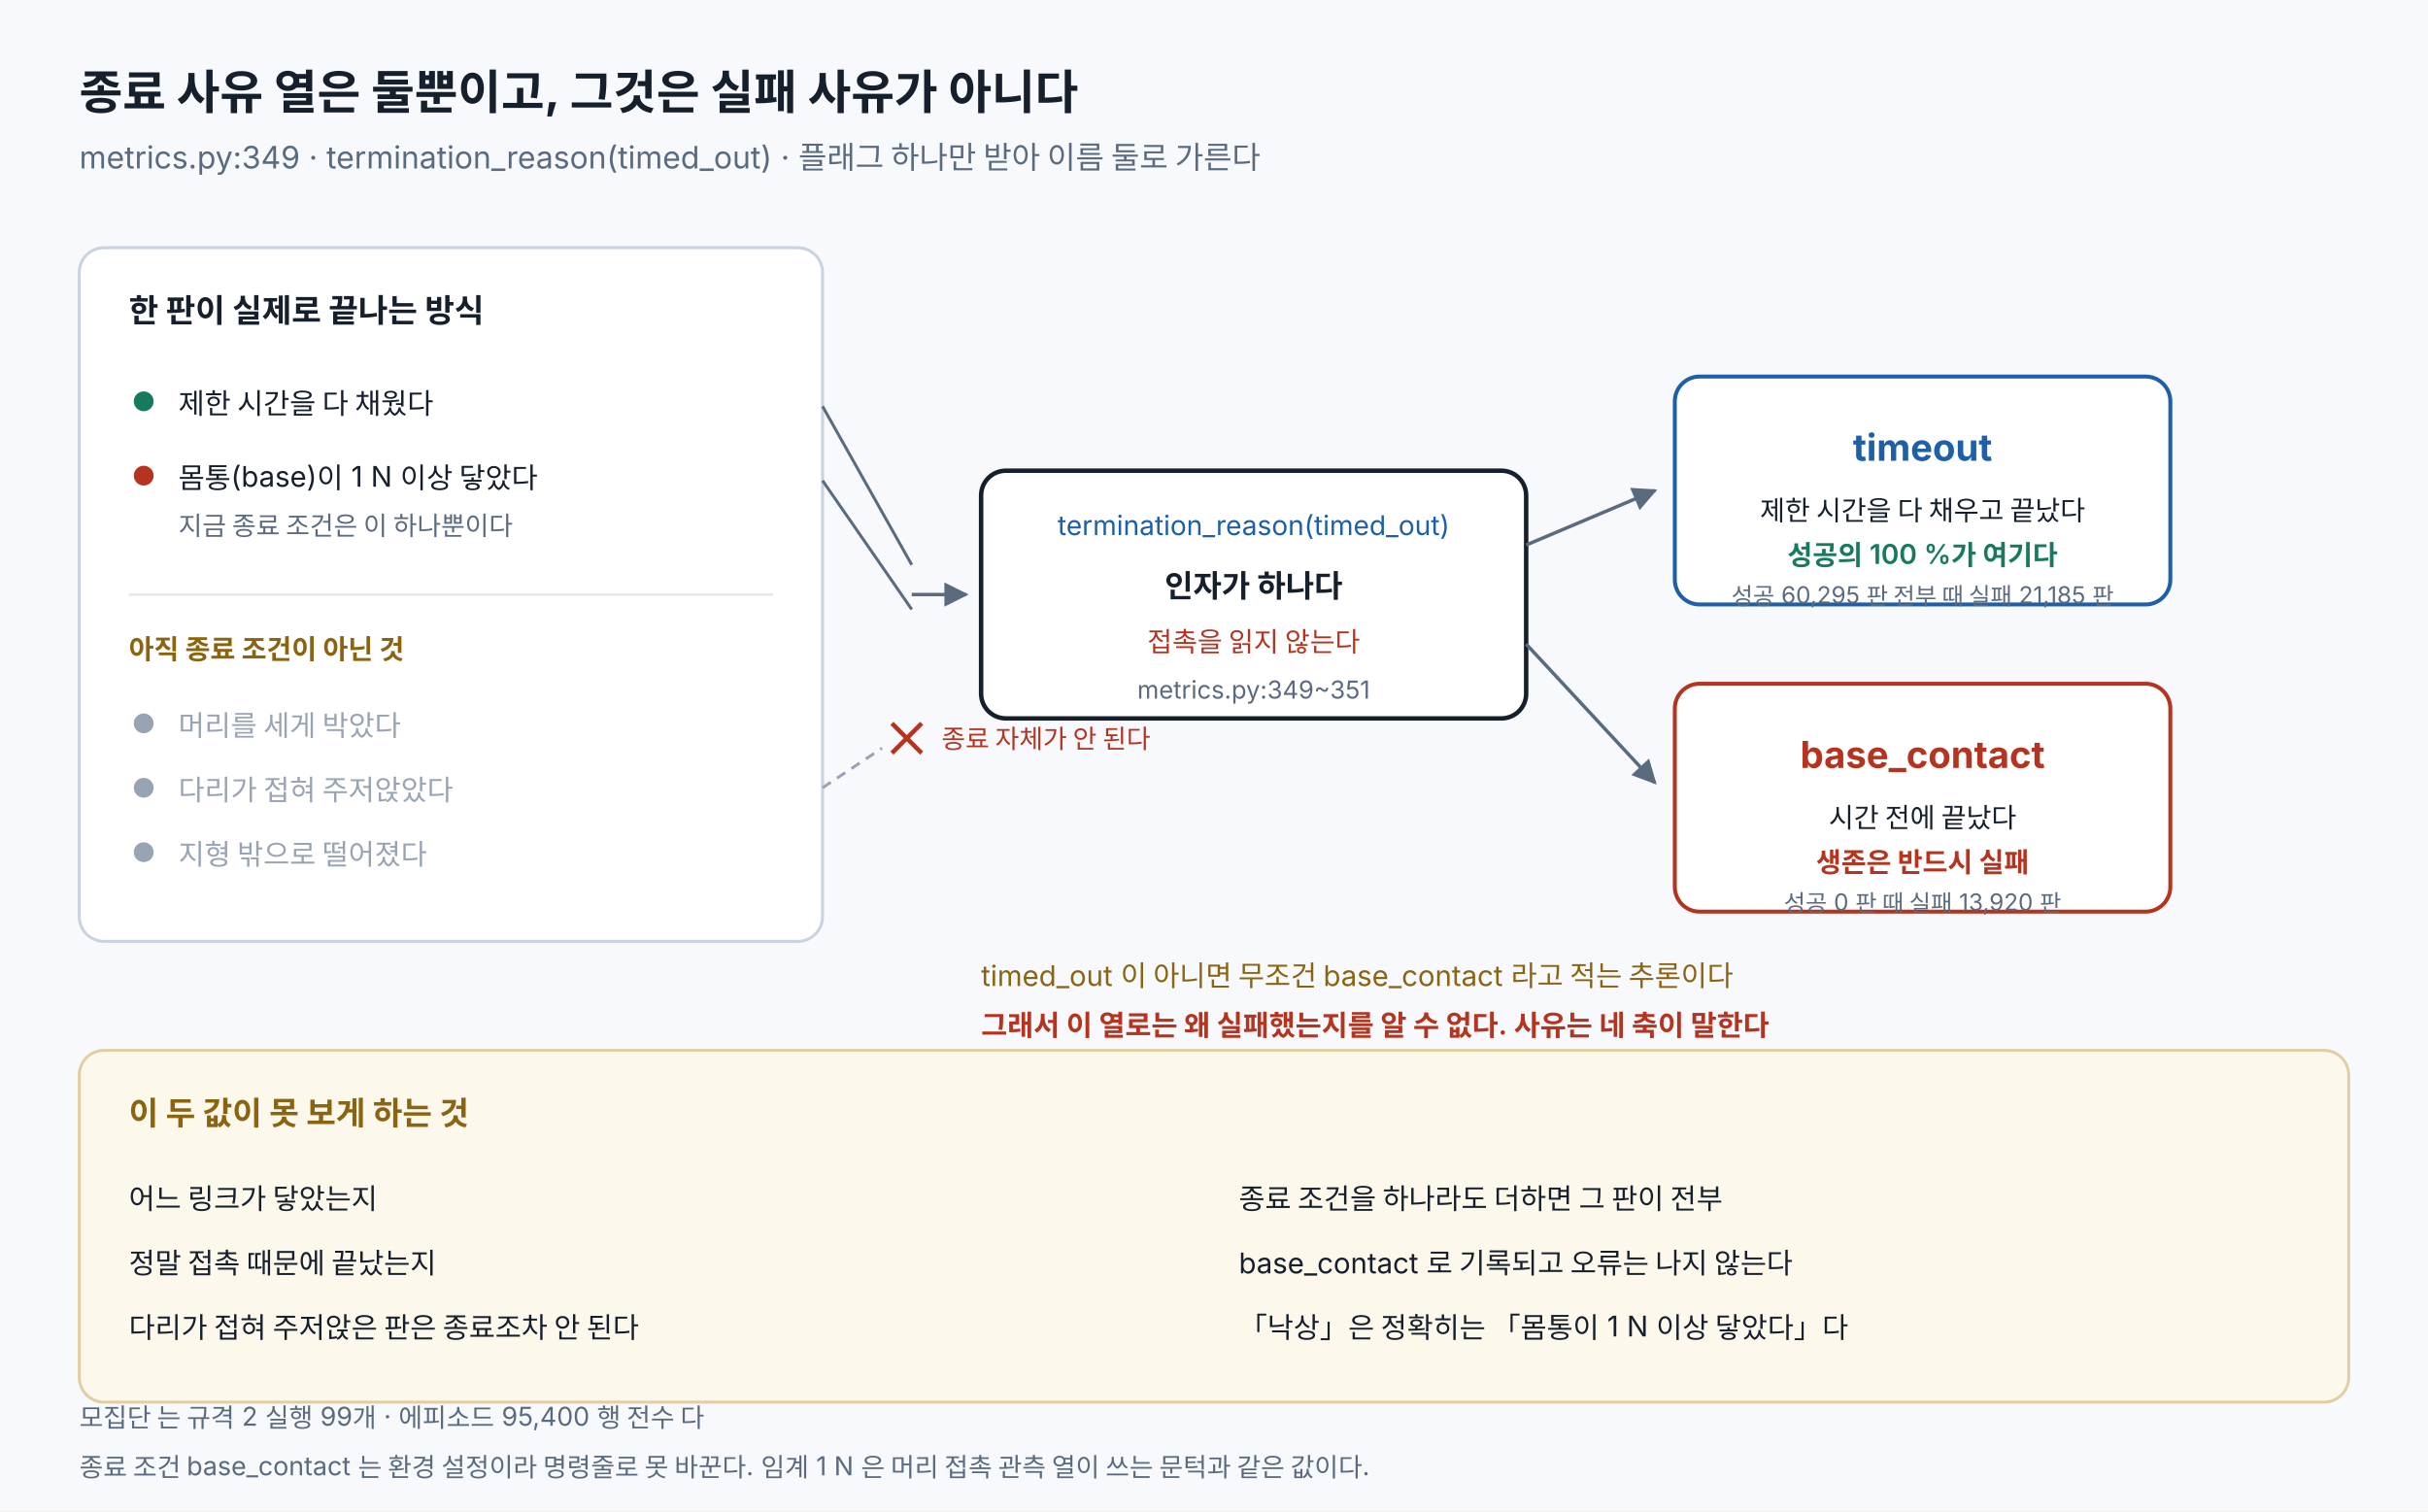
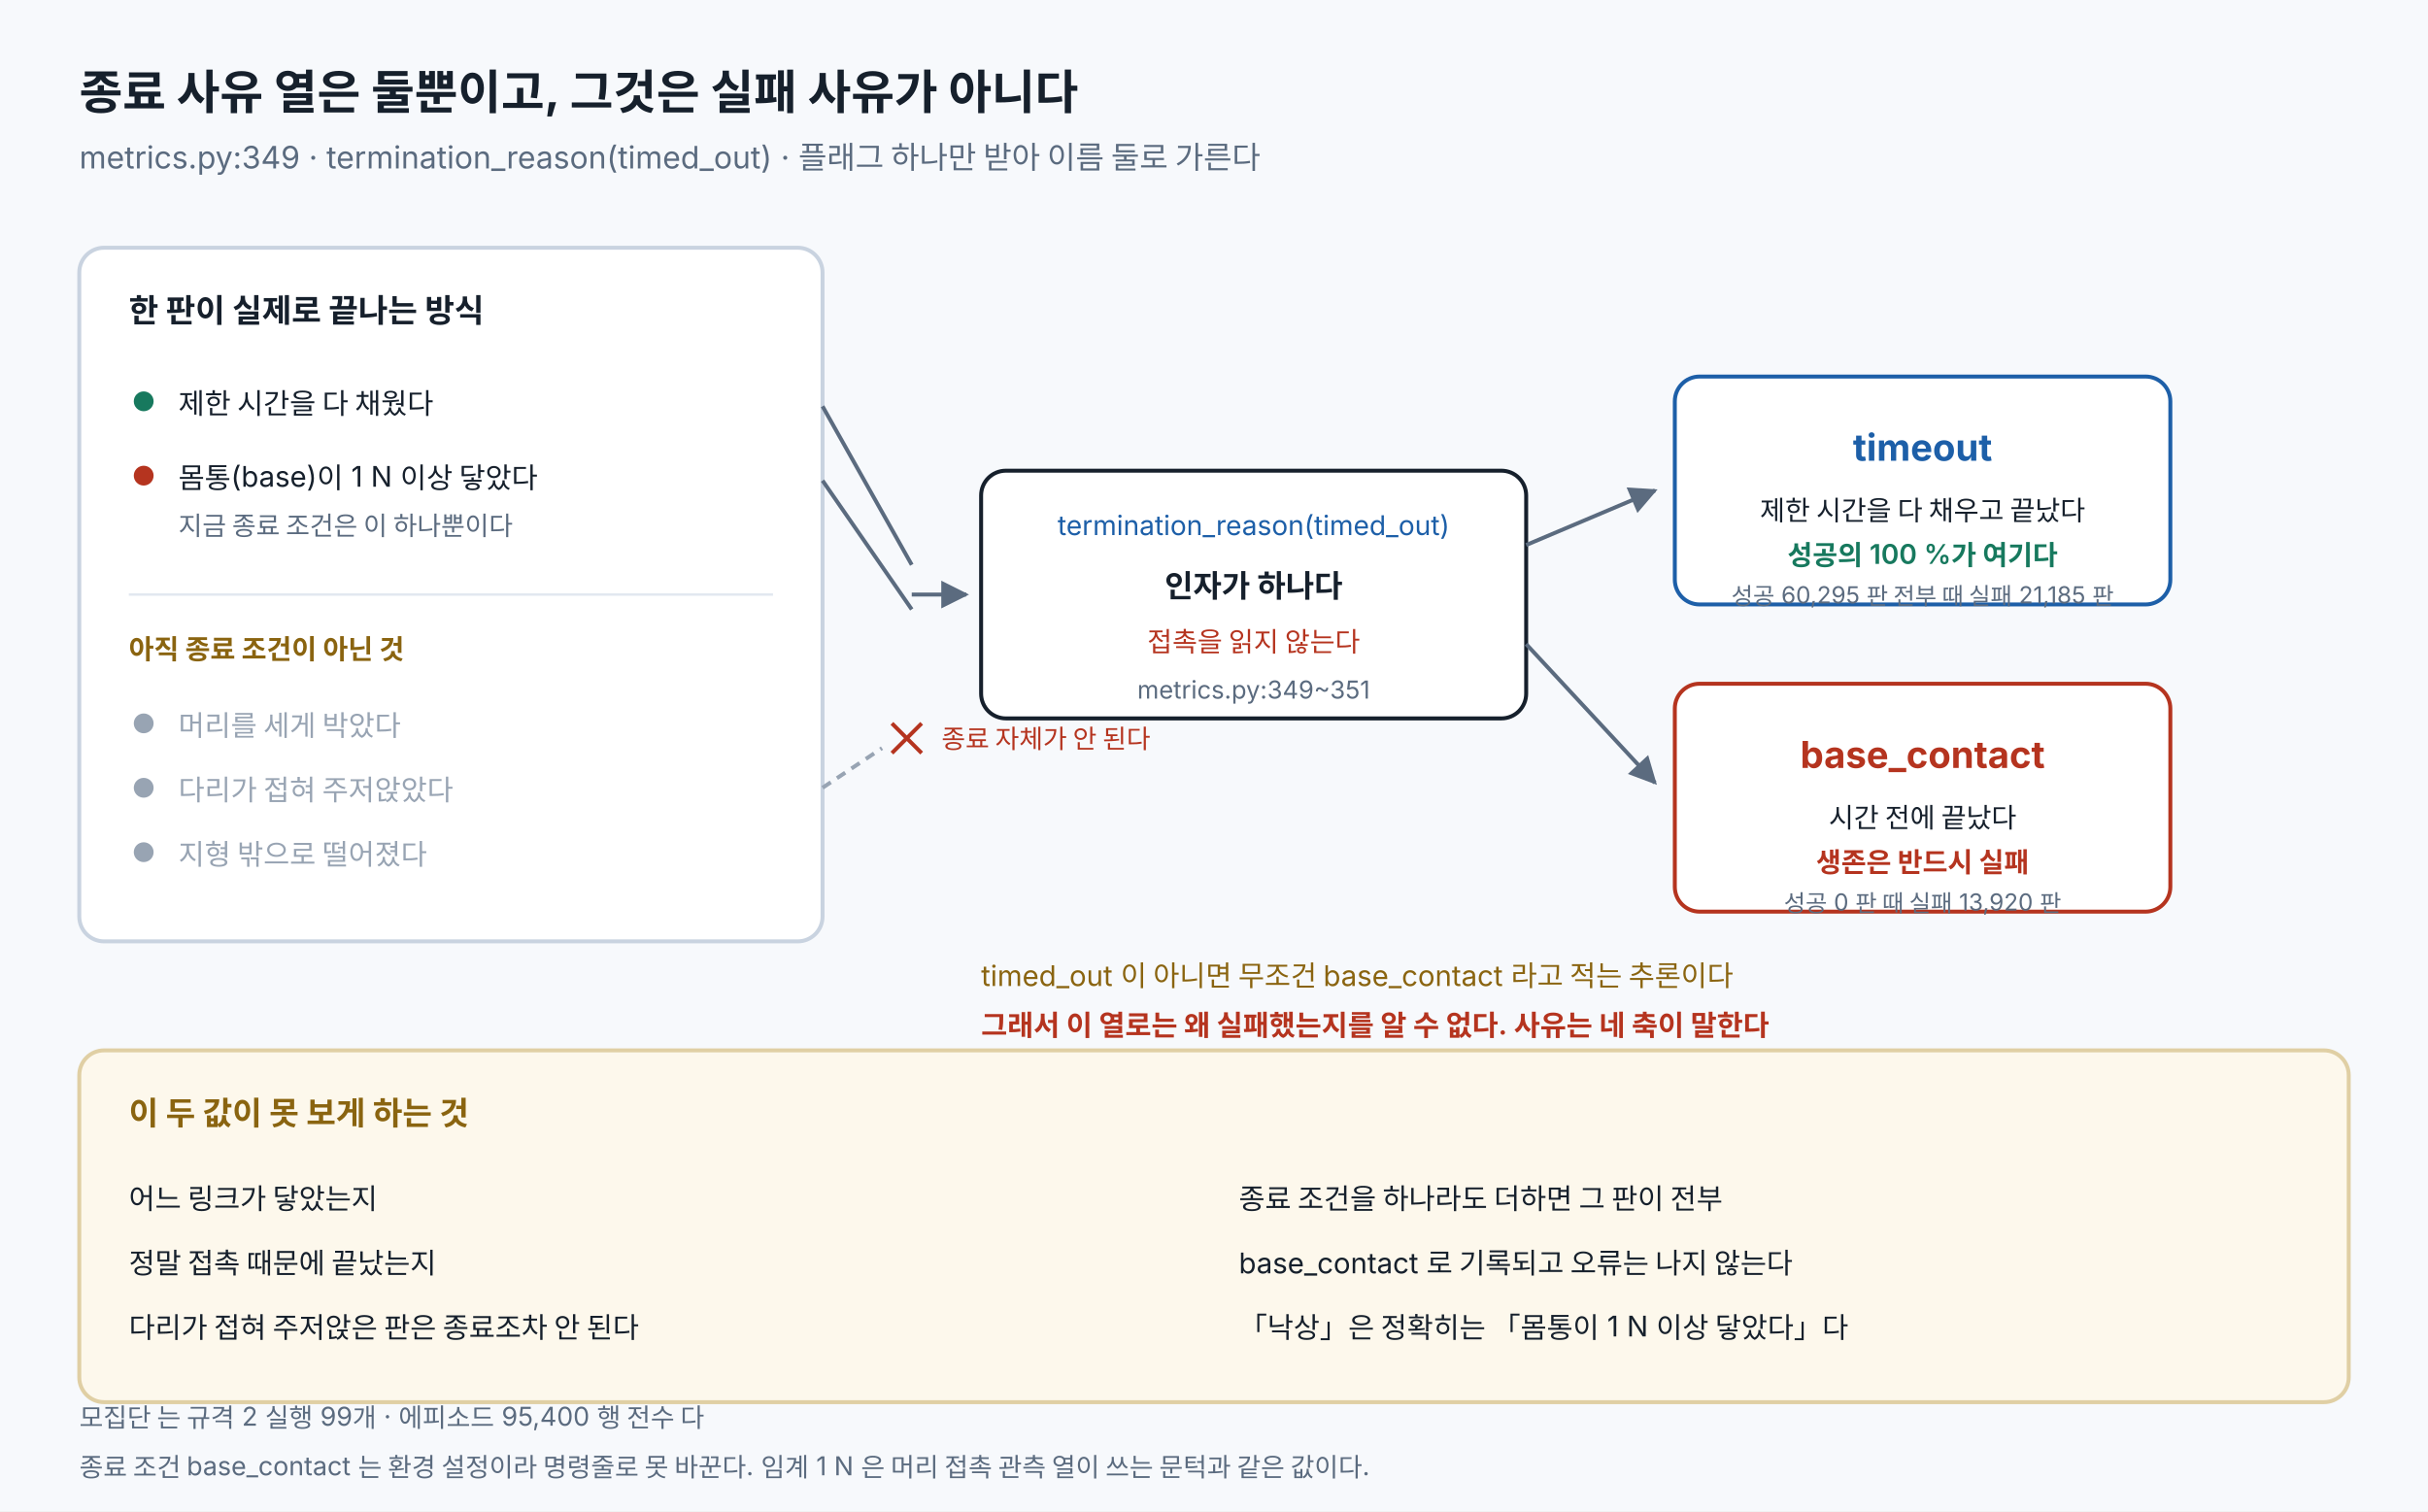
<svg xmlns="http://www.w3.org/2000/svg" viewBox="0 0 980 610" width="980" height="610" font-family="system-ui,-apple-system,Segoe UI,Malgun Gothic,Apple SD Gothic Neo,sans-serif" role="img" aria-label="종료 사유 열이 둘뿐이고 그것이 실패 사유가 아닌 구조">
  <defs>
    <marker id="ar2" viewBox="0 0 10 10" refX="9" refY="5" markerWidth="7" markerHeight="7" orient="auto">
      <path d="M 0 0 L 10 5 L 0 10 z" fill="#5b6b7f" />
    </marker>
  </defs>
  <rect x="0" y="0" width="980" height="610" fill="#f7f9fc" />
  <text x="32" y="44" font-size="19" font-weight="700" fill="#16202c">종료 사유 열은 둘뿐이고, 그것은 실패 사유가 아니다</text>
  <text x="32" y="68" font-size="12.5" fill="#5b6b7f">metrics.py:349 · termination_reason(timed_out) · 플래그 하나만 받아 이름 둘로 가른다</text>
-   <rect x="32" y="100" width="300" height="280" rx="10" fill="#ffffff" stroke="#c9d3e0" stroke-width="1.2" />
+   <rect x="32" y="100" width="300" height="280" rx="10" fill="#ffffff" stroke="#c9d3e0" stroke-width="1.6" />
  <text x="52" y="130" font-size="13" font-weight="600" fill="#16202c">한 판이 실제로 끝나는 방식</text>
  <circle cx="58" cy="162" r="4" fill="#17795e" />
  <text x="72" y="167" font-size="11.5" fill="#16202c">제한 시간을 다 채웠다</text>
  <circle cx="58" cy="192" r="4" fill="#b5341f" />
  <text x="72" y="197" font-size="11.5" fill="#16202c">몸통(base)이 1 N 이상 닿았다</text>
  <text x="72" y="216" font-size="10.5" fill="#5b6b7f">지금 종료 조건은 이 하나뿐이다</text>
  <line x1="52" y1="240" x2="312" y2="240" stroke="#e2e8f0" stroke-width="1" />
  <text x="52" y="266" font-size="11" font-weight="600" fill="#8a6410">아직 종료 조건이 아닌 것</text>
  <circle cx="58" cy="292" r="4" fill="#98a4b3" />
  <text x="72" y="297" font-size="11.5" fill="#98a4b3">머리를 세게 박았다</text>
  <circle cx="58" cy="318" r="4" fill="#98a4b3" />
  <text x="72" y="323" font-size="11.5" fill="#98a4b3">다리가 접혀 주저앉았다</text>
  <circle cx="58" cy="344" r="4" fill="#98a4b3" />
  <text x="72" y="349" font-size="11.5" fill="#98a4b3">지형 밖으로 떨어졌다</text>
-   <line x1="332" y1="164" x2="368" y2="228" stroke="#5b6b7f" stroke-width="1.2" />
-   <line x1="332" y1="194" x2="368" y2="246" stroke="#5b6b7f" stroke-width="1.2" />
-   <line x1="368" y1="240" x2="390" y2="240" stroke="#5b6b7f" stroke-width="1.4" marker-end="url(#ar2)" />
-   <line x1="332" y1="318" x2="356" y2="302" stroke="#98a4b3" stroke-width="1.2" stroke-dasharray="4 3" />
-   <line x1="360" y1="292" x2="372" y2="304" stroke="#b5341f" stroke-width="1.8" />
-   <line x1="372" y1="292" x2="360" y2="304" stroke="#b5341f" stroke-width="1.8" />
+   <line x1="332" y1="164" x2="368" y2="228" stroke="#5b6b7f" stroke-width="1.6" />
+   <line x1="332" y1="194" x2="368" y2="246" stroke="#5b6b7f" stroke-width="1.6" />
+   <line x1="368" y1="240" x2="390" y2="240" stroke="#5b6b7f" stroke-width="1.6" marker-end="url(#ar2)" />
+   <line x1="332" y1="318" x2="356" y2="302" stroke="#98a4b3" stroke-width="1.6" stroke-dasharray="4 3" />
+   <line x1="360" y1="292" x2="372" y2="304" stroke="#b5341f" stroke-width="1.6" />
+   <line x1="372" y1="292" x2="360" y2="304" stroke="#b5341f" stroke-width="1.6" />
  <text x="380" y="302" font-size="10.5" fill="#b5341f">종료 자체가 안 된다</text>
-   <rect x="396" y="190" width="220" height="100" rx="10" fill="#ffffff" stroke="#16202c" stroke-width="1.8" />
+   <rect x="396" y="190" width="220" height="100" rx="10" fill="#ffffff" stroke="#16202c" stroke-width="1.6" />
  <text x="506" y="216" font-size="11" fill="#1d5fa8" text-anchor="middle">termination_reason(timed_out)</text>
  <text x="506" y="241" font-size="12.5" font-weight="600" fill="#16202c" text-anchor="middle">인자가 하나다</text>
  <text x="506" y="263" font-size="11" fill="#b5341f" text-anchor="middle">접촉을 읽지 않는다</text>
  <text x="506" y="282" font-size="10" fill="#5b6b7f" text-anchor="middle">metrics.py:349~351</text>
-   <line x1="616" y1="220" x2="668" y2="198" stroke="#5b6b7f" stroke-width="1.4" marker-end="url(#ar2)" />
-   <line x1="616" y1="260" x2="668" y2="316" stroke="#5b6b7f" stroke-width="1.4" marker-end="url(#ar2)" />
+   <line x1="616" y1="220" x2="668" y2="198" stroke="#5b6b7f" stroke-width="1.6" marker-end="url(#ar2)" />
+   <line x1="616" y1="260" x2="668" y2="316" stroke="#5b6b7f" stroke-width="1.6" marker-end="url(#ar2)" />
  <rect x="676" y="152" width="200" height="92" rx="10" fill="#ffffff" stroke="#1d5fa8" stroke-width="1.6" />
  <text x="776" y="186" font-size="15" font-weight="700" fill="#1d5fa8" text-anchor="middle">timeout</text>
  <text x="776" y="210" font-size="11" fill="#16202c" text-anchor="middle">제한 시간을 다 채우고 끝났다</text>
  <text x="776" y="228" font-size="11" font-weight="600" fill="#17795e" text-anchor="middle">성공의 100 %가 여기다</text>
  <text x="776" y="244" font-size="9.5" fill="#5b6b7f" text-anchor="middle">성공 60,295 판 전부 때 실패 21,185 판</text>
  <rect x="676" y="276" width="200" height="92" rx="10" fill="#ffffff" stroke="#b5341f" stroke-width="1.6" />
  <text x="776" y="310" font-size="15" font-weight="700" fill="#b5341f" text-anchor="middle">base_contact</text>
  <text x="776" y="334" font-size="11" fill="#16202c" text-anchor="middle">시간 전에 끝났다</text>
  <text x="776" y="352" font-size="11" font-weight="600" fill="#b5341f" text-anchor="middle">생존은 반드시 실패</text>
  <text x="776" y="368" font-size="9.5" fill="#5b6b7f" text-anchor="middle">성공 0 판 때 실패 13,920 판</text>
  <text x="396" y="398" font-size="11.5" fill="#8a6410">timed_out 이 아니면 무조건 base_contact 라고 적는 추론이다</text>
  <text x="396" y="418" font-size="11.5" font-weight="600" fill="#b5341f">그래서 이 열로는 왜 실패했는지를 알 수 없다. 사유는 네 축이 말한다</text>
-   <rect x="32" y="424" width="916" height="142" rx="10" fill="#fdf8ec" stroke="#e0cfa4" stroke-width="1.2" />
+   <rect x="32" y="424" width="916" height="142" rx="10" fill="#fdf8ec" stroke="#e0cfa4" stroke-width="1.6" />
  <text x="52" y="454" font-size="13" font-weight="600" fill="#8a6410">이 두 값이 못 보게 하는 것</text>
  <text x="52" y="488" font-size="11.5" fill="#16202c">어느 링크가 닿았는지</text>
  <text x="52" y="514" font-size="11.5" fill="#16202c">정말 접촉 때문에 끝났는지</text>
  <text x="52" y="540" font-size="11.5" fill="#16202c">다리가 접혀 주저앉은 판은 종료조차 안 된다</text>
  <text x="500" y="488" font-size="11.5" fill="#16202c">종료 조건을 하나라도 더하면 그 판이 전부</text>
  <text x="500" y="514" font-size="11.5" fill="#16202c">base_contact 로 기록되고 오류는 나지 않는다</text>
  <text x="500" y="540" font-size="11.5" fill="#16202c">「낙상」은 정확히는 「몸통이 1 N 이상 닿았다」다</text>
  <text x="32" y="576" font-size="10.5" fill="#5b6b7f">모집단 는 규격 2 실행 99개 · 에피소드 95,400 행 전수 다</text>
  <text x="32" y="596" font-size="10.5" fill="#5b6b7f">종료 조건 base_contact 는 환경 설정이라 명령줄로 못 바꾼다. 임계 1 N 은 머리 접촉 관측 열이 쓰는 문턱과 같은 값이다.</text>
</svg>
